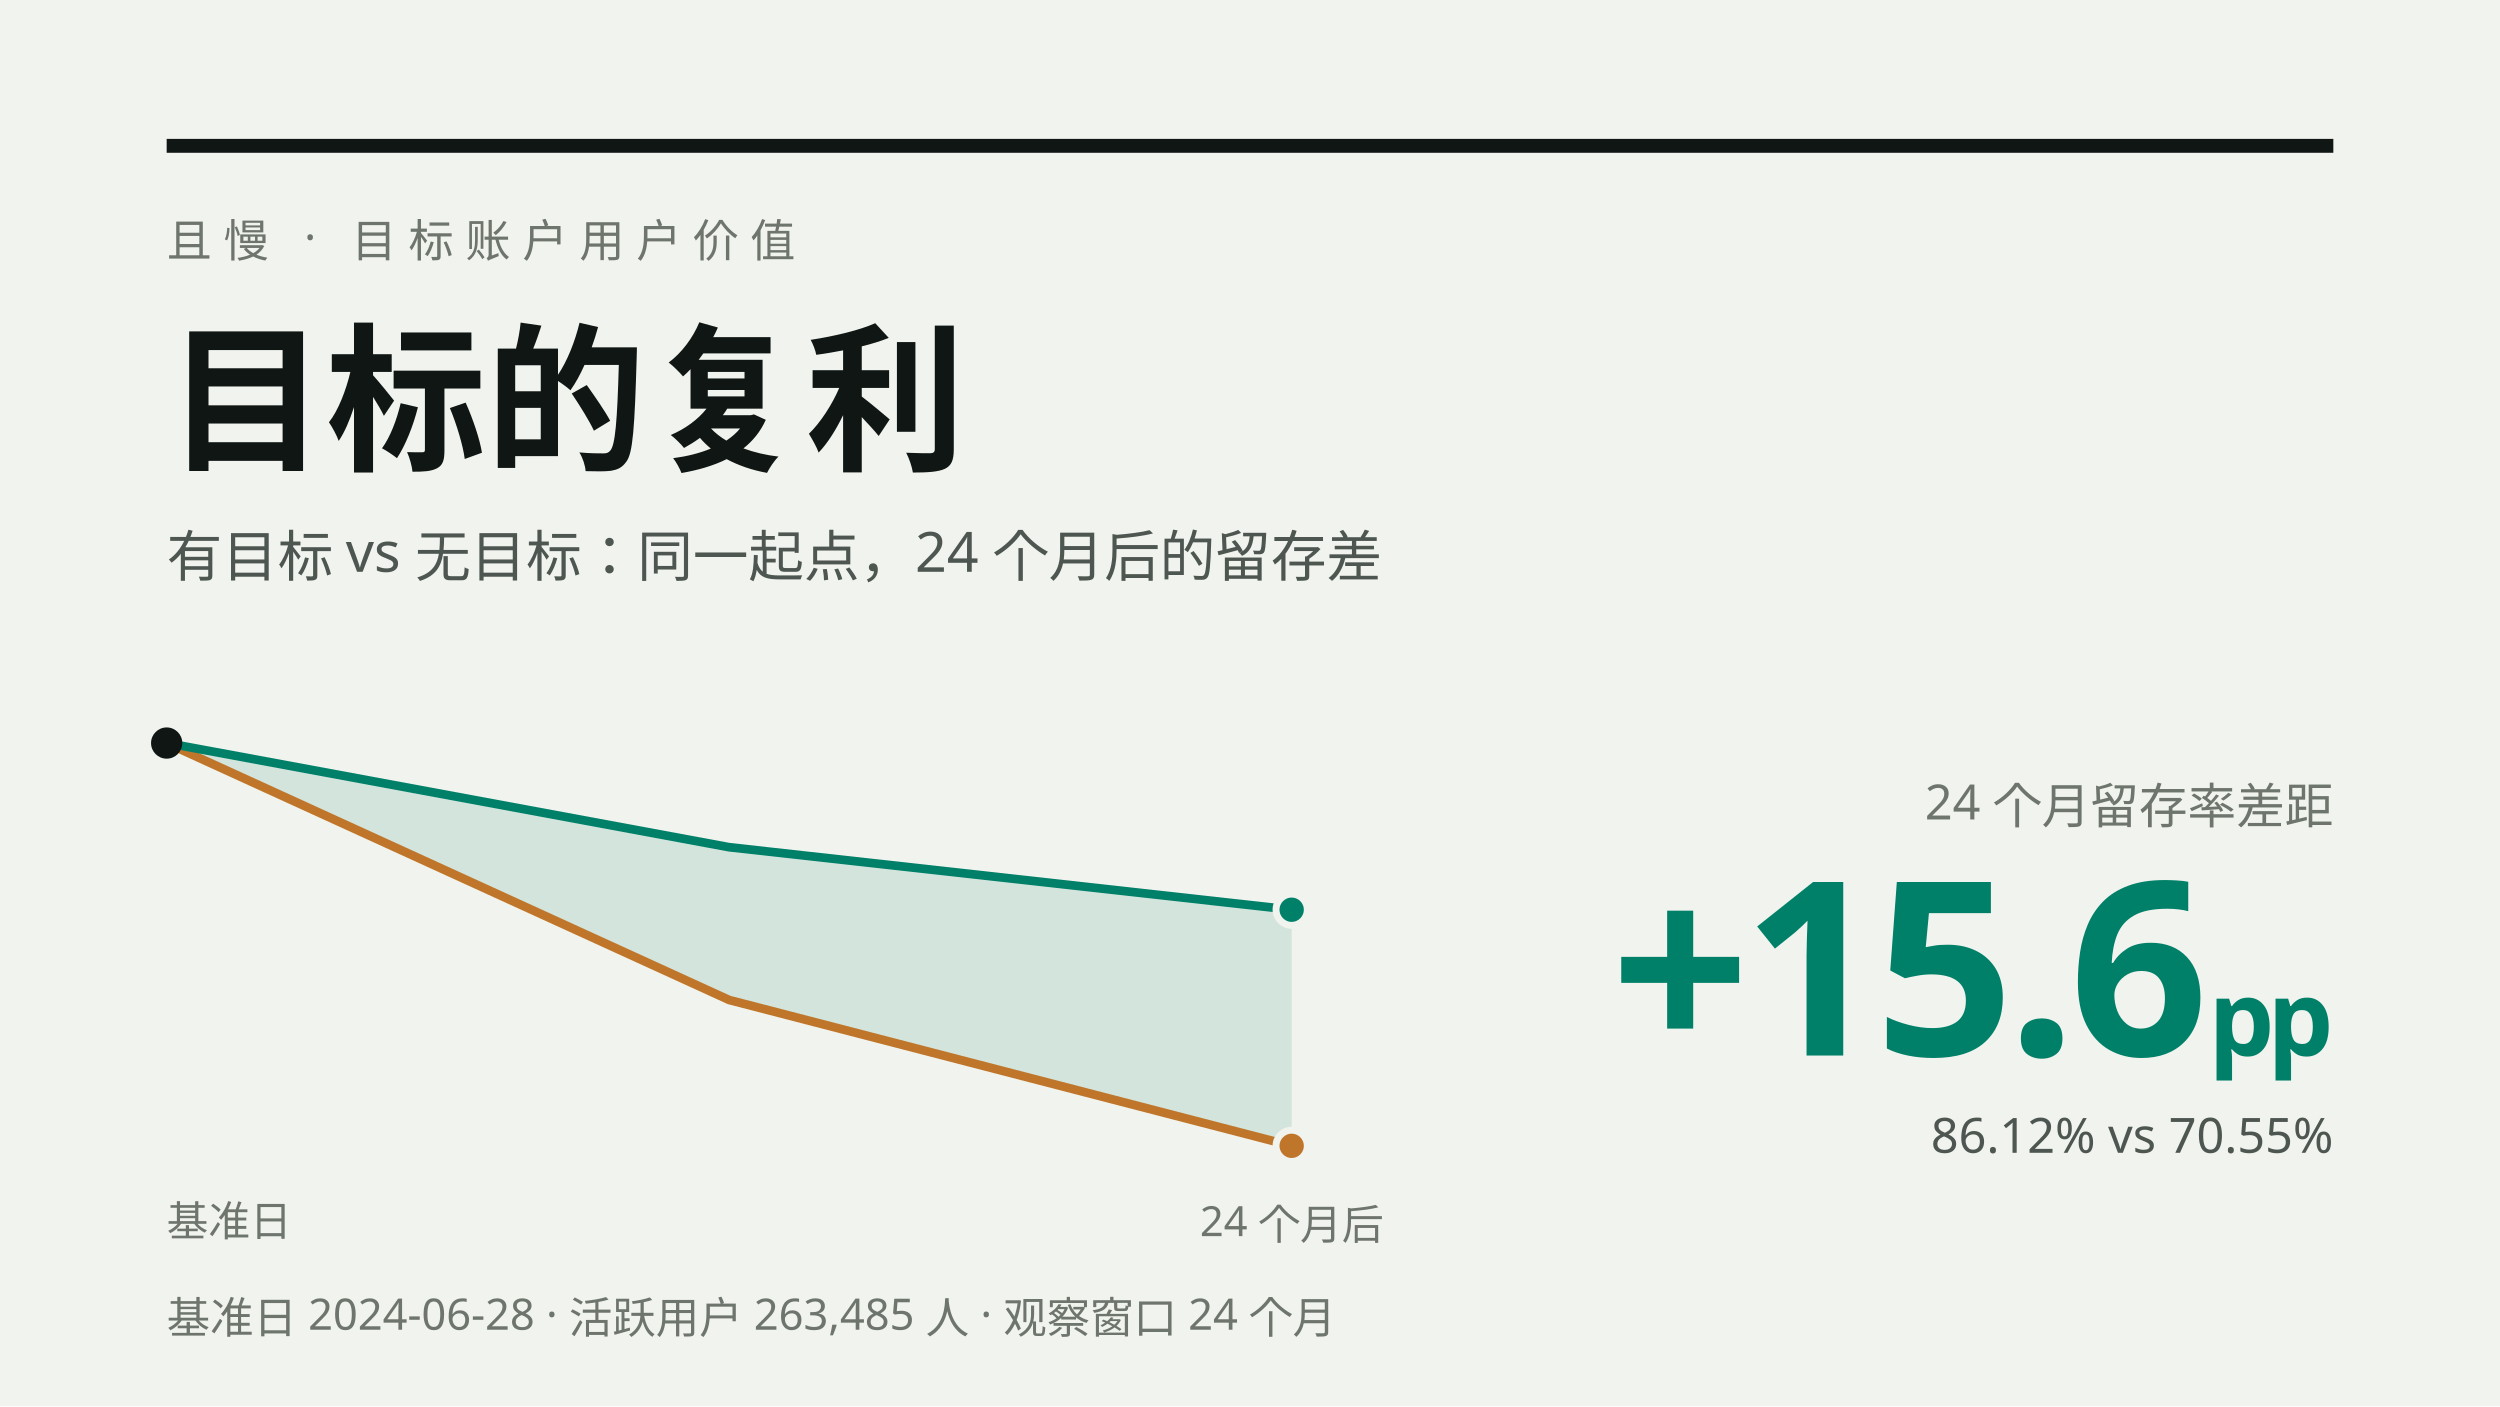
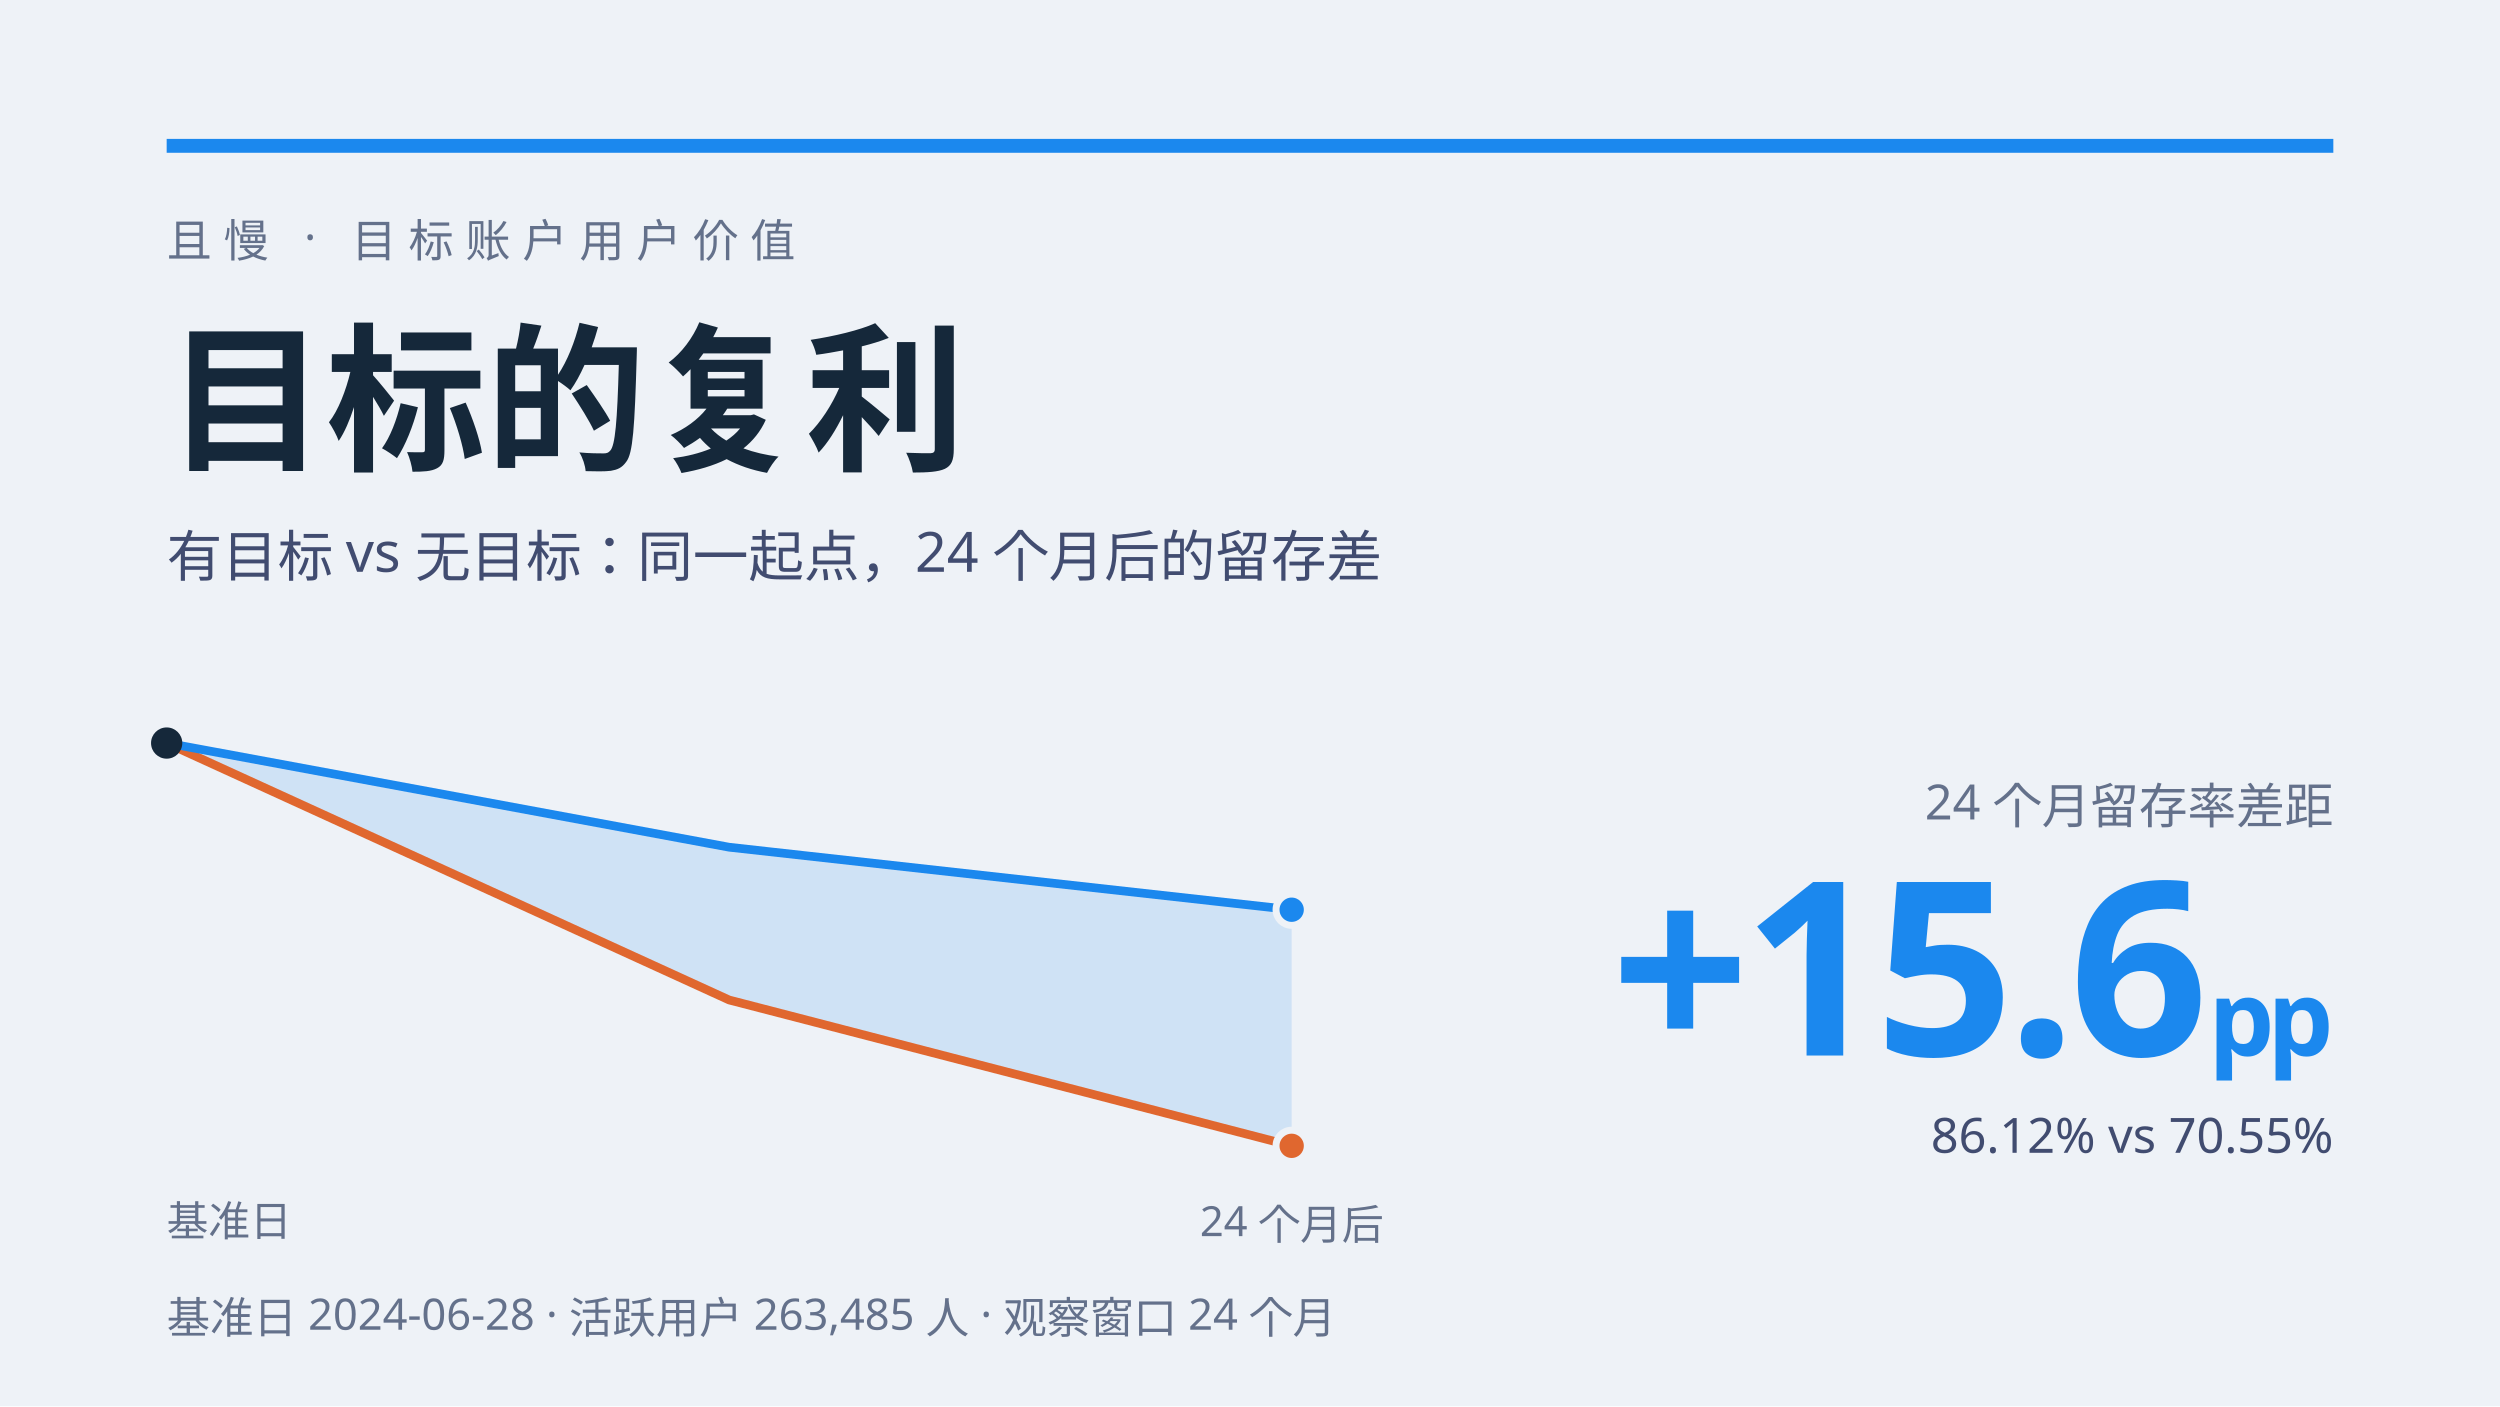
<svg xmlns="http://www.w3.org/2000/svg" viewBox="0 0 720 405" width="720" height="405" role="img" aria-label="目标的复利：24 个月留存率差距 +15.6pp">
-   <rect width="720" height="405" fill="#F1F3EE" />
-   <rect x="48" y="40" width="624" height="4" fill="#101614" />
+   <rect width="720" height="405" fill="#EEF2F7" />
+   <rect x="48" y="40" width="624" height="4" fill="#1B88EE" />
  <g font-family="PingFang SC, Hiragino Sans GB, Noto Sans SC, Microsoft YaHei, sans-serif">
-     <text x="48" y="74" font-size="13" letter-spacing="3.4" fill="#6E756C">且慢 · 目标账户用户价值</text>
-     <text x="48" y="132" font-size="46" font-weight="700" fill="#101614">目标的复利</text>
-     <text x="48" y="166" font-size="16" fill="#4E5651">有目标 vs 无目标：同一起点，24 个月后的留存差</text>
-     <polygon points="48,214 210,244 372,262 372,330 210,288" fill="#008068" fill-opacity="0.13" />
-     <polyline points="48,214 210,288 372,330" fill="none" stroke="#C0762A" stroke-width="2.5" stroke-linecap="round" stroke-linejoin="round" />
-     <polyline points="48,214 210,244 372,262" fill="none" stroke="#008068" stroke-width="2.5" stroke-linecap="round" stroke-linejoin="round" />
-     <circle cx="48" cy="214" r="4.5" fill="#101614" />
-     <circle cx="372" cy="262" r="4.5" fill="#008068" stroke="#F1F3EE" stroke-width="2" />
-     <circle cx="372" cy="330" r="4.5" fill="#C0762A" stroke="#F1F3EE" stroke-width="2" />
-     <text x="48" y="356" font-size="12" fill="#6E756C">基准日</text>
-     <text x="372" y="356" font-size="12" fill="#6E756C" text-anchor="middle">24 个月后</text>
-     <text x="672" y="236" font-size="14" fill="#6E756C" text-anchor="end">24 个月留存率差距</text>
-     <text x="672" y="304" font-size="70" font-weight="600" fill="#008068" text-anchor="end" letter-spacing="-2">+15.6<tspan font-size="30">pp</tspan>
+     <text x="48" y="74" font-size="13" letter-spacing="3.4" fill="#64718B">且慢 · 目标账户用户价值</text>
+     <text x="48" y="132" font-size="46" font-weight="700" fill="#15283A">目标的复利</text>
+     <text x="48" y="166" font-size="16" fill="#414C70">有目标 vs 无目标：同一起点，24 个月后的留存差</text>
+     <polygon points="48,214 210,244 372,262 372,330 210,288" fill="#1B88EE" fill-opacity="0.15" />
+     <polyline points="48,214 210,288 372,330" fill="none" stroke="#E0672F" stroke-width="2.5" stroke-linecap="round" stroke-linejoin="round" />
+     <polyline points="48,214 210,244 372,262" fill="none" stroke="#1B88EE" stroke-width="2.5" stroke-linecap="round" stroke-linejoin="round" />
+     <circle cx="48" cy="214" r="4.5" fill="#15283A" />
+     <circle cx="372" cy="262" r="4.5" fill="#1B88EE" stroke="#EEF2F7" stroke-width="2" />
+     <circle cx="372" cy="330" r="4.5" fill="#E0672F" stroke="#EEF2F7" stroke-width="2" />
+     <text x="48" y="356" font-size="12" fill="#64718B">基准日</text>
+     <text x="372" y="356" font-size="12" fill="#64718B" text-anchor="middle">24 个月后</text>
+     <text x="672" y="236" font-size="14" fill="#64718B" text-anchor="end">24 个月留存率差距</text>
+     <text x="672" y="304" font-size="70" font-weight="600" fill="#1B88EE" text-anchor="end" letter-spacing="-2">+15.6<tspan font-size="30">pp</tspan>
    </text>
-     <text x="672" y="332" font-size="14" fill="#4E5651" text-anchor="end">86.12% vs 70.55%</text>
-     <text x="48" y="384" font-size="12.5" fill="#6E756C">基准日 2024-06-28 · 活跃用户 263,485 人 · 观察窗口 24 个月</text>
+     <text x="672" y="332" font-size="14" fill="#414C70" text-anchor="end">86.12% vs 70.55%</text>
+     <text x="48" y="384" font-size="12.5" fill="#64718B">基准日 2024-06-28 · 活跃用户 263,485 人 · 观察窗口 24 个月</text>
  </g>
</svg>
